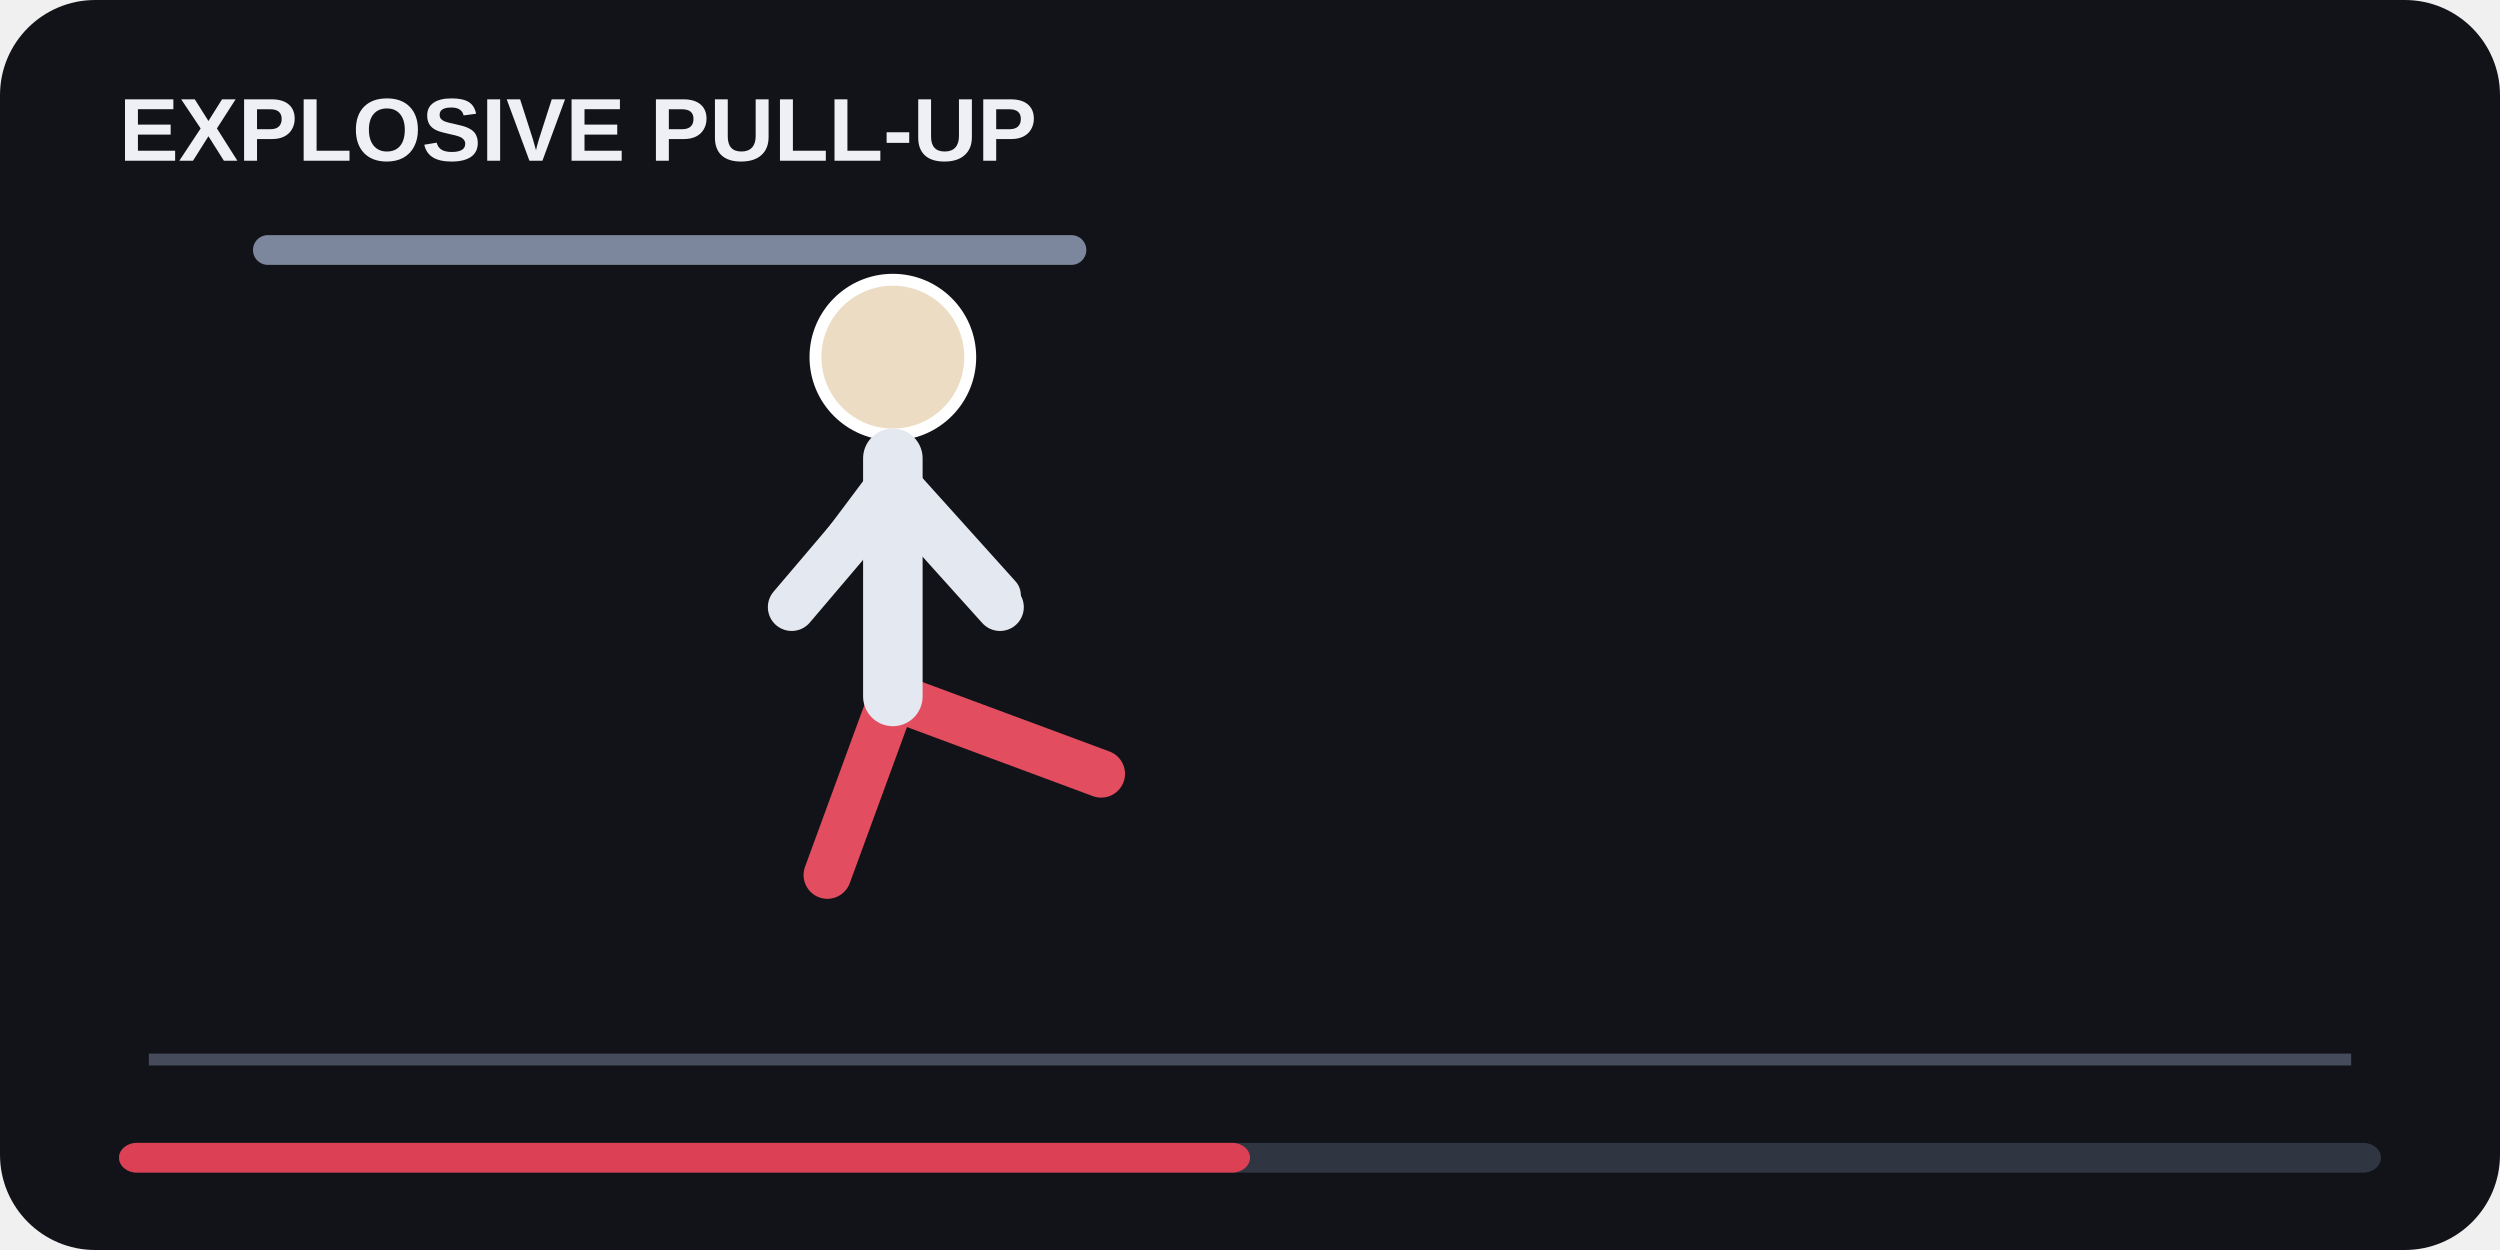
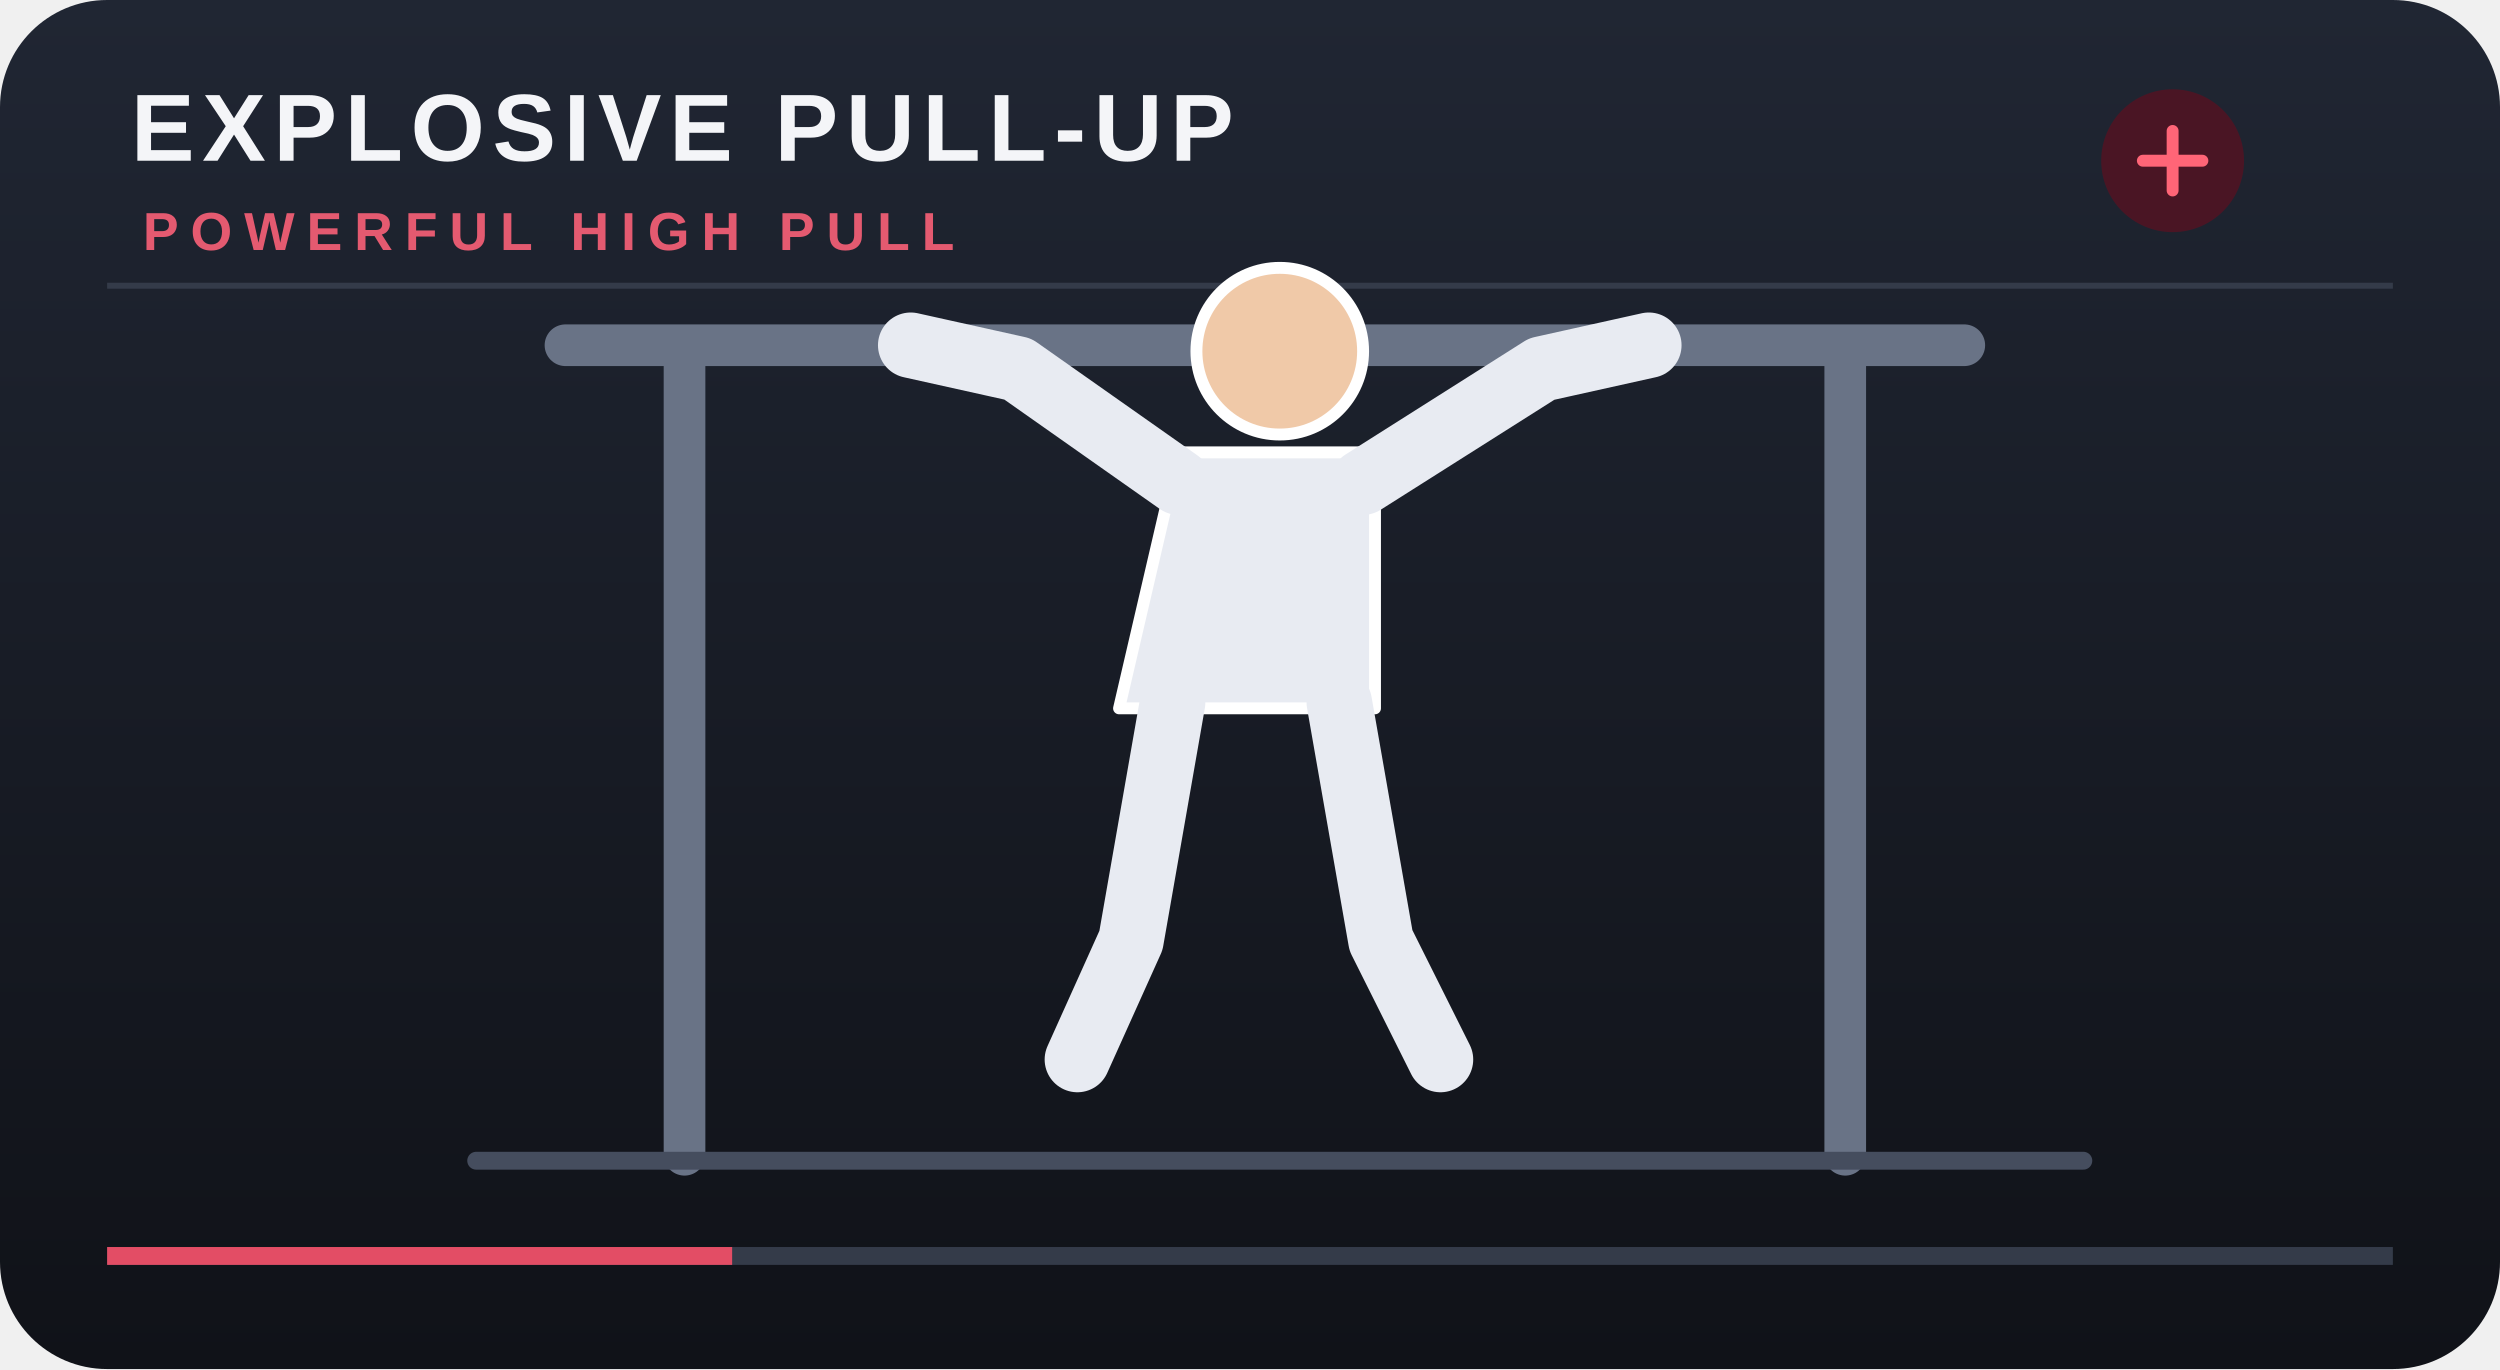
- <svg xmlns="http://www.w3.org/2000/svg" viewBox="0 0 420 210">
-   <rect width="420" height="210" rx="16" fill="#121318" />
-   <text x="20" y="27" fill="#eef0f5" font-family="Arial" font-size="15" font-weight="bold">EXPLOSIVE PULL-UP</text>
-   <path d="M45 42 H180" stroke="#7c879d" stroke-width="5" stroke-linecap="round" />
-   <path d="M25 178 H395" stroke="#454b5b" stroke-width="2" />
-   <g transform="translate(115 22)">
-     <g stroke="#e4e8f0" stroke-width="8" stroke-linecap="round" stroke-linejoin="round" fill="none">
-       <path d="M35 55 L35 95" />
-       <path d="M35 60 L18 80 M35 60 L53 80" />
-       <path d="M18 80 L35 55 L53 80 M35 55 L35 95 M35 95 L25 125 M35 95 L45 125" stroke="none" />
-     </g>
-     <g stroke="#e4e8f0" stroke-width="7" stroke-linecap="round" fill="none">
-       <path d="M35 58 L20 78 M35 58 L53 78" />
-     </g>
-     <g stroke="#e34d60" stroke-width="8" stroke-linecap="round" fill="none">
-       <path d="M35 95 L24 125">
-         <animateTransform attributeName="transform" type="translate" values="0 0;0 0;0 0" dur="1s" repeatCount="indefinite" />
-       </path>
-       <path d="M35 95 L70 108">
-         <animateTransform attributeName="transform" type="rotate" values="0 35 95;18 35 95;0 35 95" dur="1.2s" repeatCount="indefinite" />
-       </path>
-     </g>
-     <circle cx="35" cy="38" r="13" fill="#ebdcc3" stroke="#fff" stroke-width="2" />
-     <path d="M35 55 L35 95" stroke="#e4e8f0" stroke-width="10" stroke-linecap="round">
-       <animateTransform attributeName="transform" type="translate" values="0 0;0 -12;0 0" dur="1.2s" repeatCount="indefinite" />
-     </path>
+ <svg xmlns="http://www.w3.org/2000/svg" viewBox="0 0 420 230">
+   <defs>
+     <linearGradient id="bg" x2="0" y2="1">
+       <stop stop-color="#202633" />
+       <stop offset="1" stop-color="#101218" />
+     </linearGradient>
+     <linearGradient id="red">
+       <stop stop-color="#ff687b" />
+       <stop offset="1" stop-color="#b51f3b" />
+     </linearGradient>
+   </defs>
+   <style>.label{font:700 16px Arial;letter-spacing:1.3px;fill:#f4f5f8}.sub{font:600 9px Arial;letter-spacing:2px;fill:#e45a70}.floor{stroke:#454d5e;stroke-width:3;fill:none;stroke-linecap:round}.equipment{stroke:#697386;stroke-width:7;fill:none;stroke-linecap:round;stroke-linejoin:round}.body{fill:#e8ebf2;stroke:#fff;stroke-width:2;stroke-linejoin:round}.skin{fill:#f0c9a8;stroke:#fff;stroke-width:2}.limb{fill:none;stroke:#e8ebf2;stroke-width:11;stroke-linecap:round;stroke-linejoin:round}.bodyline{fill:none;stroke:#e8ebf2;stroke-width:16;stroke-linecap:round;stroke-linejoin:round}.athlete{transform-origin:210px 115px;animation:move 2.4s ease-in-out infinite}@keyframes move{0%,100%{translate:0 0}50%{translate:0 -3px}}.motion{fill:none;stroke:url(#red);stroke-width:4;stroke-linecap:round;stroke-dasharray:7 7;animation:flow 1.5s linear infinite}@keyframes flow{to{stroke-dashoffset:-28}}</style>
+   <rect width="420" height="230" rx="18" fill="url(#bg)" />
+   <path d="M18 48H402" stroke="#343b49" />
+   <text x="22" y="27" class="label">EXPLOSIVE PULL-UP</text>
+   <text x="24" y="42" class="sub">POWERFUL HIGH PULL</text>
+   <circle cx="365" cy="27" r="12" fill="#4a1524" />
+   <path d="M360 27h10m-5-5v10" stroke="#ff6577" stroke-width="2" stroke-linecap="round" />
+   <g class="athlete">
+     <path d="M95 58H330M115 58V194M310 58V194" class="equipment" />
+     <circle cx="215" cy="59" r="14" class="skin" />
+     <path d="M198 76L188 119L231 119L231 76Z" class="body" />
+     <path d="M198 81L171 62L153 58M229 81L259 62L277 58M197 118L190 158L181 178M225 118L232 158L242 178" class="limb" />
  </g>
-   <rect x="20" y="192" width="380" height="5" rx="3" fill="#303542" />
-   <rect x="20" y="192" width="190" height="5" rx="3" fill="#dc4055">
-     <animate attributeName="width" values="5;380;5" dur="1.5s" repeatCount="indefinite" />
-   </rect>
+   <path d="M80 195H350" class="floor" />
+   <path d="M18 211H402" stroke="#343b49" stroke-width="3" />
+   <path d="M18 211H123" stroke="#e34d65" stroke-width="3" />
</svg>
